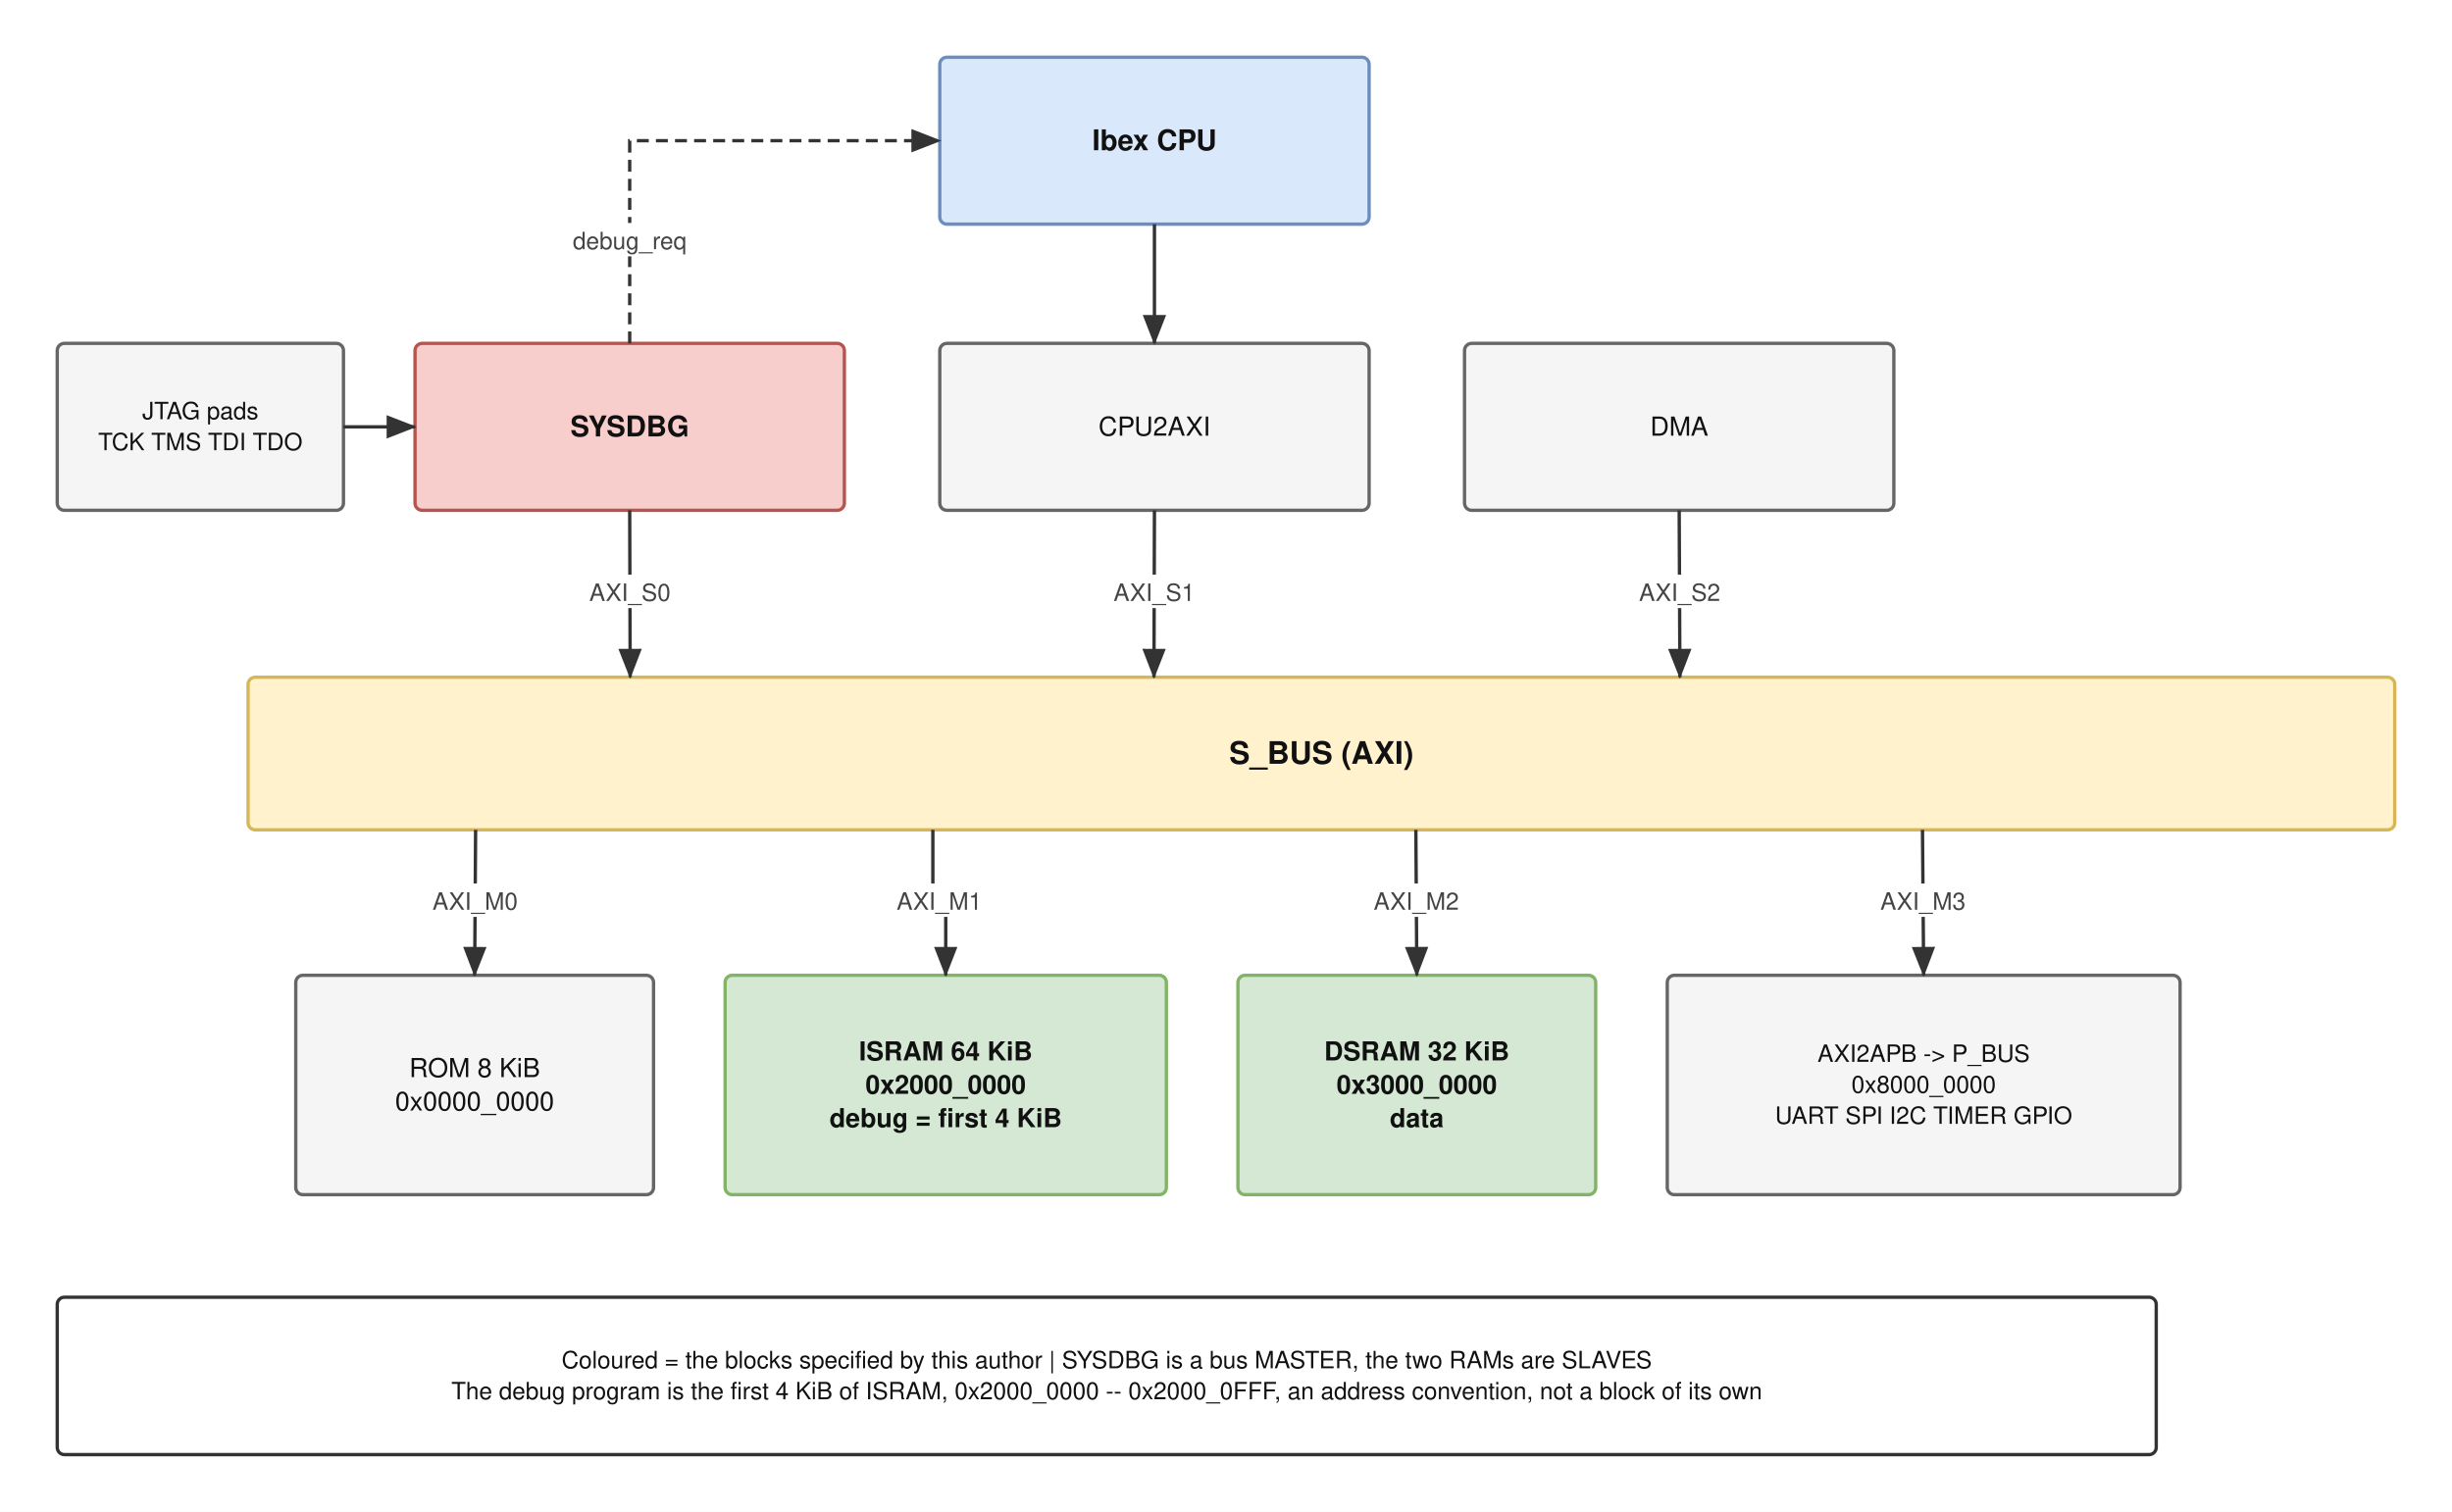
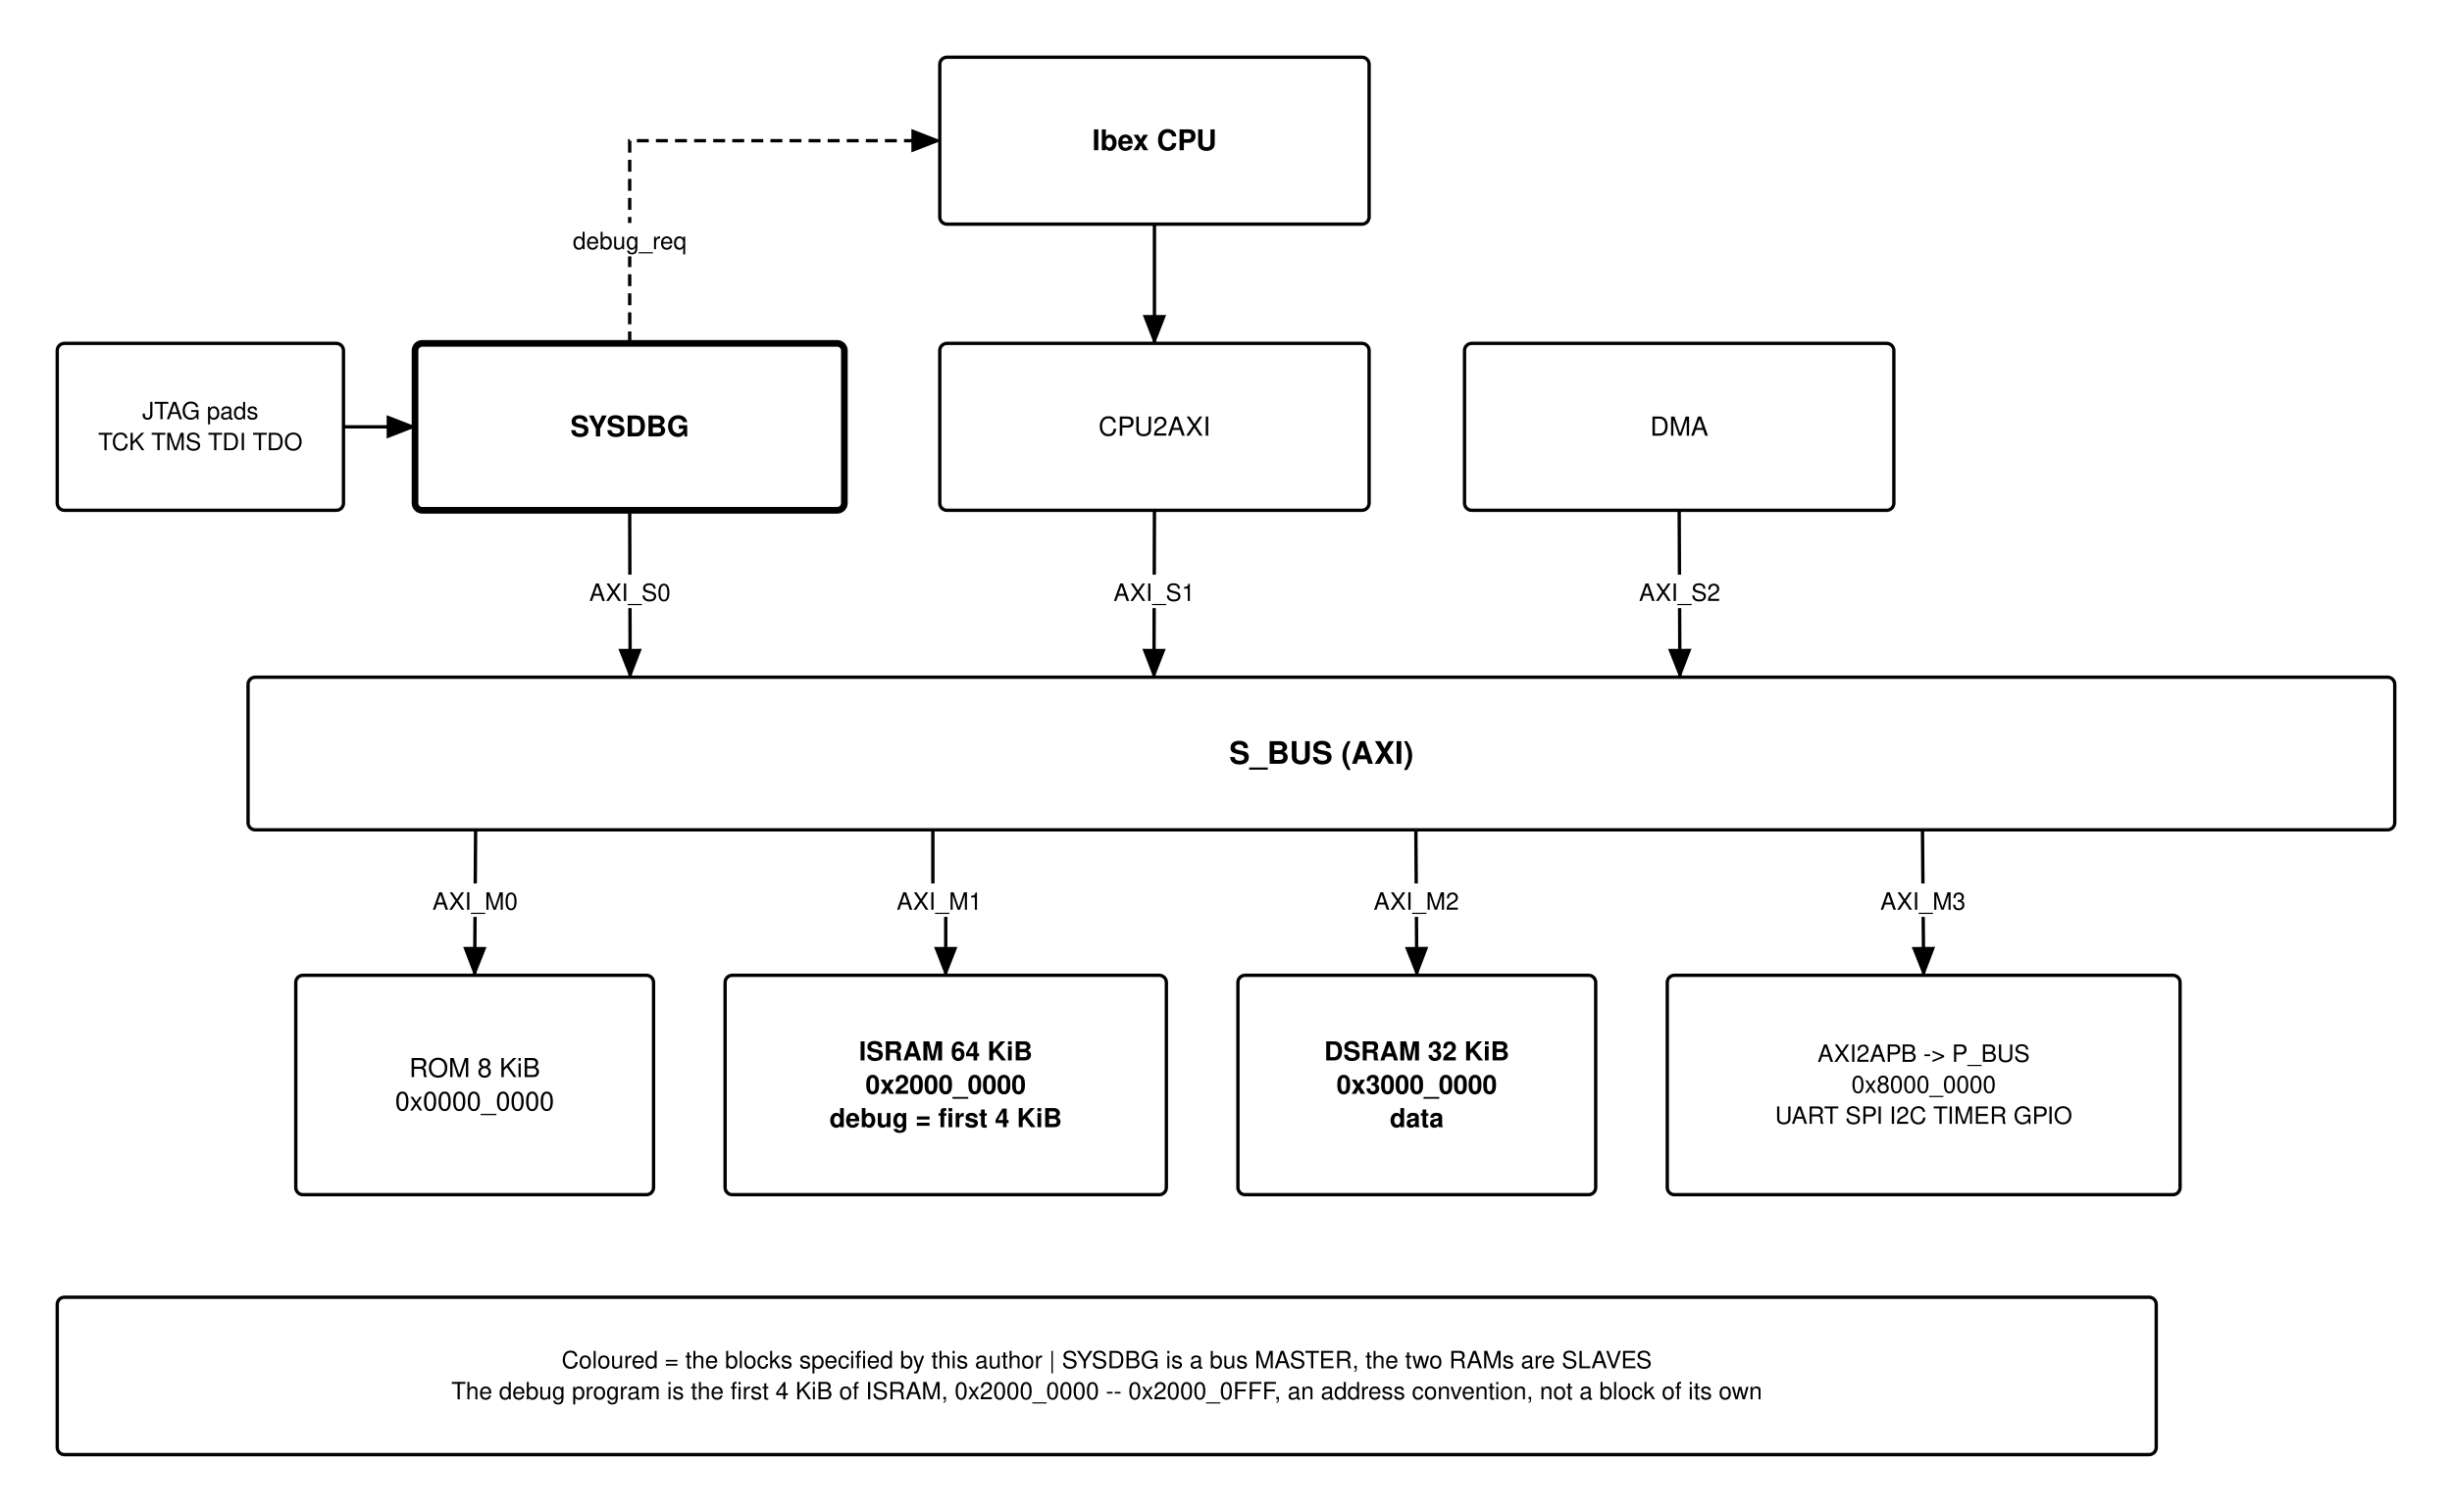
<svg xmlns="http://www.w3.org/2000/svg" width="1028" height="634" viewBox="-4 16 1028 634" font-family="Helvetica,Arial,sans-serif">
  <defs>
    <marker id="ah" markerWidth="9" markerHeight="7" refX="8.5" refY="3.5" orient="auto">
-       <polygon points="0 0, 9 3.5, 0 7" fill="#333" />
+       <polygon points="0 0, 9 3.5, 0 7" fill="#000000" />
    </marker>
    <marker id="ahs" markerWidth="9" markerHeight="7" refX="0.5" refY="3.5" orient="auto">
-       <polygon points="9 0, 0 3.5, 9 7" fill="#333" />
+       <polygon points="9 0, 0 3.5, 9 7" fill="#000000" />
    </marker>
  </defs>
  <rect x="-4" y="16" width="1028" height="634" fill="#ffffff" />
-   <rect x="20" y="160" width="120" height="70" rx="3" fill="#f5f5f5" stroke="#666666" stroke-width="1.4" />
-   <rect x="390" y="40" width="180" height="70" rx="3" fill="#dae8fc" stroke="#6c8ebf" stroke-width="1.4" />
-   <rect x="170" y="160" width="180" height="70" rx="3" fill="#f8cecc" stroke="#b85450" stroke-width="1.4" />
-   <rect x="390" y="160" width="180" height="70" rx="3" fill="#f5f5f5" stroke="#666666" stroke-width="1.4" />
-   <rect x="610" y="160" width="180" height="70" rx="3" fill="#f5f5f5" stroke="#666666" stroke-width="1.4" />
-   <rect x="100" y="300" width="900" height="64" rx="3" fill="#fff2cc" stroke="#d6b656" stroke-width="1.4" />
-   <rect x="120" y="425" width="150" height="92" rx="3" fill="#f5f5f5" stroke="#666666" stroke-width="1.4" />
-   <rect x="300" y="425" width="185" height="92" rx="3" fill="#d5e8d4" stroke="#82b366" stroke-width="1.4" />
-   <rect x="515" y="425" width="150" height="92" rx="3" fill="#d5e8d4" stroke="#82b366" stroke-width="1.4" />
-   <rect x="695" y="425" width="215" height="92" rx="3" fill="#f5f5f5" stroke="#666666" stroke-width="1.4" />
-   <rect x="20" y="560" width="880" height="66" rx="3" fill="#ffffff" stroke="#333333" stroke-width="1.4" />
-   <polyline points="140.0,195.0 170.0,195.0" fill="none" stroke="#333" stroke-width="1.4" marker-end="url(#ah)" />
-   <polyline points="480.0,110.0 480.0,160.0" fill="none" stroke="#333" stroke-width="1.4" marker-end="url(#ah)" />
-   <polyline points="260.0,160.0 260.0,75.0 390.0,75.0" fill="none" stroke="#333" stroke-width="1.4" stroke-dasharray="5 3" marker-end="url(#ah)" />
-   <rect x="230.0" y="109.5" width="60.0" height="14" fill="#fff" />
-   <text x="260.0" y="120.5" font-size="10" fill="#444" text-anchor="middle">debug_req</text>
-   <polyline points="260.0,230.0 260.2,300.0" fill="none" stroke="#333" stroke-width="1.4" marker-end="url(#ah)" />
-   <rect x="239.1" y="257.0" width="42.0" height="14" fill="#fff" />
-   <text x="260.1" y="268.0" font-size="10" fill="#444" text-anchor="middle">AXI_S0</text>
-   <polyline points="480.0,230.0 479.8,300.0" fill="none" stroke="#333" stroke-width="1.4" marker-end="url(#ah)" />
-   <rect x="458.9" y="257.0" width="42.0" height="14" fill="#fff" />
-   <text x="479.9" y="268.0" font-size="10" fill="#444" text-anchor="middle">AXI_S1</text>
-   <polyline points="700.0,230.0 700.3,300.0" fill="none" stroke="#333" stroke-width="1.4" marker-end="url(#ah)" />
-   <rect x="679.2" y="257.0" width="42.0" height="14" fill="#fff" />
-   <text x="700.2" y="268.0" font-size="10" fill="#444" text-anchor="middle">AXI_S2</text>
-   <polyline points="195.4,364.0 195.0,425.0" fill="none" stroke="#333" stroke-width="1.4" marker-end="url(#ah)" />
-   <rect x="174.2" y="386.5" width="42.0" height="14" fill="#fff" />
-   <text x="195.2" y="397.5" font-size="10" fill="#444" text-anchor="middle">AXI_M0</text>
-   <polyline points="387.1,364.0 387.1,394.5 392.5,394.5 392.5,425.0" fill="none" stroke="#333" stroke-width="1.4" marker-end="url(#ah)" />
-   <rect x="368.8" y="386.5" width="42.0" height="14" fill="#fff" />
-   <text x="389.8" y="397.5" font-size="10" fill="#444" text-anchor="middle">AXI_M1</text>
-   <polyline points="589.6,364.0 590.0,425.0" fill="none" stroke="#333" stroke-width="1.4" marker-end="url(#ah)" />
-   <rect x="568.8" y="386.5" width="42.0" height="14" fill="#fff" />
-   <text x="589.8" y="397.5" font-size="10" fill="#444" text-anchor="middle">AXI_M2</text>
-   <polyline points="802.0,364.0 802.5,425.0" fill="none" stroke="#333" stroke-width="1.4" marker-end="url(#ah)" />
-   <rect x="781.2" y="386.5" width="42.0" height="14" fill="#fff" />
-   <text x="802.2" y="397.5" font-size="10" fill="#444" text-anchor="middle">AXI_M3</text>
-   <text x="80.0" y="191.8" font-size="10" text-anchor="middle" fill="#111">JTAG pads</text>
-   <text x="80.0" y="204.8" font-size="10" text-anchor="middle" fill="#111">TCK TMS TDI TDO</text>
-   <text x="480.0" y="79.0" font-size="12" text-anchor="middle" fill="#111" font-weight="bold">Ibex CPU</text>
-   <text x="260.0" y="199.0" font-size="12" text-anchor="middle" fill="#111" font-weight="bold">SYSDBG</text>
-   <text x="480.0" y="198.7" font-size="11" text-anchor="middle" fill="#111">CPU2AXI</text>
-   <text x="700.0" y="198.7" font-size="11" text-anchor="middle" fill="#111">DMA</text>
-   <text x="550.0" y="336.3" font-size="13" text-anchor="middle" fill="#111" font-weight="bold">S_BUS   (AXI)</text>
-   <text x="195.0" y="467.7" font-size="11" text-anchor="middle" fill="#111">ROM  8 KiB</text>
-   <text x="195.0" y="481.7" font-size="11" text-anchor="middle" fill="#111">0x0000_0000</text>
-   <text x="392.5" y="460.7" font-size="11" text-anchor="middle" fill="#111" font-weight="bold">ISRAM  64 KiB</text>
-   <text x="392.5" y="474.7" font-size="11" text-anchor="middle" fill="#111" font-weight="bold">0x2000_0000</text>
-   <text x="392.5" y="488.7" font-size="11" text-anchor="middle" fill="#111" font-weight="bold">debug = first 4 KiB</text>
-   <text x="590.0" y="460.7" font-size="11" text-anchor="middle" fill="#111" font-weight="bold">DSRAM  32 KiB</text>
-   <text x="590.0" y="474.7" font-size="11" text-anchor="middle" fill="#111" font-weight="bold">0x3000_0000</text>
-   <text x="590.0" y="488.7" font-size="11" text-anchor="middle" fill="#111" font-weight="bold">data</text>
-   <text x="802.5" y="461.3" font-size="10" text-anchor="middle" fill="#111">AXI2APB  -&gt;  P_BUS</text>
-   <text x="802.5" y="474.3" font-size="10" text-anchor="middle" fill="#111">0x8000_0000</text>
-   <text x="802.5" y="487.3" font-size="10" text-anchor="middle" fill="#111">UART SPI I2C TIMER GPIO</text>
-   <text x="460.0" y="589.8" font-size="10" text-anchor="middle" fill="#111">Coloured = the blocks specified by this author  |  SYSDBG is a bus MASTER, the two RAMs are SLAVES</text>
-   <text x="460.0" y="602.8" font-size="10" text-anchor="middle" fill="#111">The debug program is the first 4 KiB of ISRAM, 0x2000_0000 -- 0x2000_0FFF, an address convention, not a block of its own</text>
+   <rect x="20" y="160" width="120" height="70" rx="3" fill="#ffffff" stroke="#000000" stroke-width="1.4" />
+   <rect x="390" y="40" width="180" height="70" rx="3" fill="#ffffff" stroke="#000000" stroke-width="1.4" />
+   <rect x="170" y="160" width="180" height="70" rx="3" fill="#ffffff" stroke="#000000" stroke-width="2.8" />
+   <rect x="390" y="160" width="180" height="70" rx="3" fill="#ffffff" stroke="#000000" stroke-width="1.4" />
+   <rect x="610" y="160" width="180" height="70" rx="3" fill="#ffffff" stroke="#000000" stroke-width="1.4" />
+   <rect x="100" y="300" width="900" height="64" rx="3" fill="#ffffff" stroke="#000000" stroke-width="1.4" />
+   <rect x="120" y="425" width="150" height="92" rx="3" fill="#ffffff" stroke="#000000" stroke-width="1.4" />
+   <rect x="300" y="425" width="185" height="92" rx="3" fill="#ffffff" stroke="#000000" stroke-width="1.4" />
+   <rect x="515" y="425" width="150" height="92" rx="3" fill="#ffffff" stroke="#000000" stroke-width="1.4" />
+   <rect x="695" y="425" width="215" height="92" rx="3" fill="#ffffff" stroke="#000000" stroke-width="1.4" />
+   <rect x="20" y="560" width="880" height="66" rx="3" fill="#ffffff" stroke="#000000" stroke-width="1.4" />
+   <polyline points="140.0,195.0 170.0,195.0" fill="none" stroke="#000000" stroke-width="1.4" marker-end="url(#ah)" />
+   <polyline points="480.0,110.0 480.0,160.0" fill="none" stroke="#000000" stroke-width="1.4" marker-end="url(#ah)" />
+   <polyline points="260.0,160.0 260.0,75.0 390.0,75.0" fill="none" stroke="#000000" stroke-width="1.4" stroke-dasharray="5 3" marker-end="url(#ah)" />
+   <rect x="230.0" y="109.5" width="60.0" height="14" fill="#ffffff" />
+   <text x="260.0" y="120.5" font-size="10" fill="#000000" text-anchor="middle">debug_req</text>
+   <polyline points="260.0,230.0 260.2,300.0" fill="none" stroke="#000000" stroke-width="1.4" marker-end="url(#ah)" />
+   <rect x="239.1" y="257.0" width="42.0" height="14" fill="#ffffff" />
+   <text x="260.1" y="268.0" font-size="10" fill="#000000" text-anchor="middle">AXI_S0</text>
+   <polyline points="480.0,230.0 479.8,300.0" fill="none" stroke="#000000" stroke-width="1.4" marker-end="url(#ah)" />
+   <rect x="458.9" y="257.0" width="42.0" height="14" fill="#ffffff" />
+   <text x="479.9" y="268.0" font-size="10" fill="#000000" text-anchor="middle">AXI_S1</text>
+   <polyline points="700.0,230.0 700.3,300.0" fill="none" stroke="#000000" stroke-width="1.4" marker-end="url(#ah)" />
+   <rect x="679.2" y="257.0" width="42.0" height="14" fill="#ffffff" />
+   <text x="700.2" y="268.0" font-size="10" fill="#000000" text-anchor="middle">AXI_S2</text>
+   <polyline points="195.4,364.0 195.0,425.0" fill="none" stroke="#000000" stroke-width="1.4" marker-end="url(#ah)" />
+   <rect x="174.2" y="386.5" width="42.0" height="14" fill="#ffffff" />
+   <text x="195.2" y="397.5" font-size="10" fill="#000000" text-anchor="middle">AXI_M0</text>
+   <polyline points="387.1,364.0 387.1,394.5 392.5,394.5 392.5,425.0" fill="none" stroke="#000000" stroke-width="1.4" marker-end="url(#ah)" />
+   <rect x="368.8" y="386.5" width="42.0" height="14" fill="#ffffff" />
+   <text x="389.8" y="397.5" font-size="10" fill="#000000" text-anchor="middle">AXI_M1</text>
+   <polyline points="589.6,364.0 590.0,425.0" fill="none" stroke="#000000" stroke-width="1.4" marker-end="url(#ah)" />
+   <rect x="568.8" y="386.5" width="42.0" height="14" fill="#ffffff" />
+   <text x="589.8" y="397.5" font-size="10" fill="#000000" text-anchor="middle">AXI_M2</text>
+   <polyline points="802.0,364.0 802.5,425.0" fill="none" stroke="#000000" stroke-width="1.4" marker-end="url(#ah)" />
+   <rect x="781.2" y="386.5" width="42.0" height="14" fill="#ffffff" />
+   <text x="802.2" y="397.5" font-size="10" fill="#000000" text-anchor="middle">AXI_M3</text>
+   <text x="80.0" y="191.8" font-size="10" text-anchor="middle" fill="#000000">JTAG pads</text>
+   <text x="80.0" y="204.8" font-size="10" text-anchor="middle" fill="#000000">TCK TMS TDI TDO</text>
+   <text x="480.0" y="79.0" font-size="12" text-anchor="middle" fill="#000000" font-weight="bold">Ibex CPU</text>
+   <text x="260.0" y="199.0" font-size="12" text-anchor="middle" fill="#000000" font-weight="bold">SYSDBG</text>
+   <text x="480.0" y="198.7" font-size="11" text-anchor="middle" fill="#000000">CPU2AXI</text>
+   <text x="700.0" y="198.7" font-size="11" text-anchor="middle" fill="#000000">DMA</text>
+   <text x="550.0" y="336.3" font-size="13" text-anchor="middle" fill="#000000" font-weight="bold">S_BUS   (AXI)</text>
+   <text x="195.0" y="467.7" font-size="11" text-anchor="middle" fill="#000000">ROM  8 KiB</text>
+   <text x="195.0" y="481.7" font-size="11" text-anchor="middle" fill="#000000">0x0000_0000</text>
+   <text x="392.5" y="460.7" font-size="11" text-anchor="middle" fill="#000000" font-weight="bold">ISRAM  64 KiB</text>
+   <text x="392.5" y="474.7" font-size="11" text-anchor="middle" fill="#000000" font-weight="bold">0x2000_0000</text>
+   <text x="392.5" y="488.7" font-size="11" text-anchor="middle" fill="#000000" font-weight="bold">debug = first 4 KiB</text>
+   <text x="590.0" y="460.7" font-size="11" text-anchor="middle" fill="#000000" font-weight="bold">DSRAM  32 KiB</text>
+   <text x="590.0" y="474.7" font-size="11" text-anchor="middle" fill="#000000" font-weight="bold">0x3000_0000</text>
+   <text x="590.0" y="488.7" font-size="11" text-anchor="middle" fill="#000000" font-weight="bold">data</text>
+   <text x="802.5" y="461.3" font-size="10" text-anchor="middle" fill="#000000">AXI2APB  -&gt;  P_BUS</text>
+   <text x="802.5" y="474.3" font-size="10" text-anchor="middle" fill="#000000">0x8000_0000</text>
+   <text x="802.5" y="487.3" font-size="10" text-anchor="middle" fill="#000000">UART SPI I2C TIMER GPIO</text>
+   <text x="460.0" y="589.8" font-size="10" text-anchor="middle" fill="#000000">Coloured = the blocks specified by this author  |  SYSDBG is a bus MASTER, the two RAMs are SLAVES</text>
+   <text x="460.0" y="602.8" font-size="10" text-anchor="middle" fill="#000000">The debug program is the first 4 KiB of ISRAM, 0x2000_0000 -- 0x2000_0FFF, an address convention, not a block of its own</text>
</svg>
